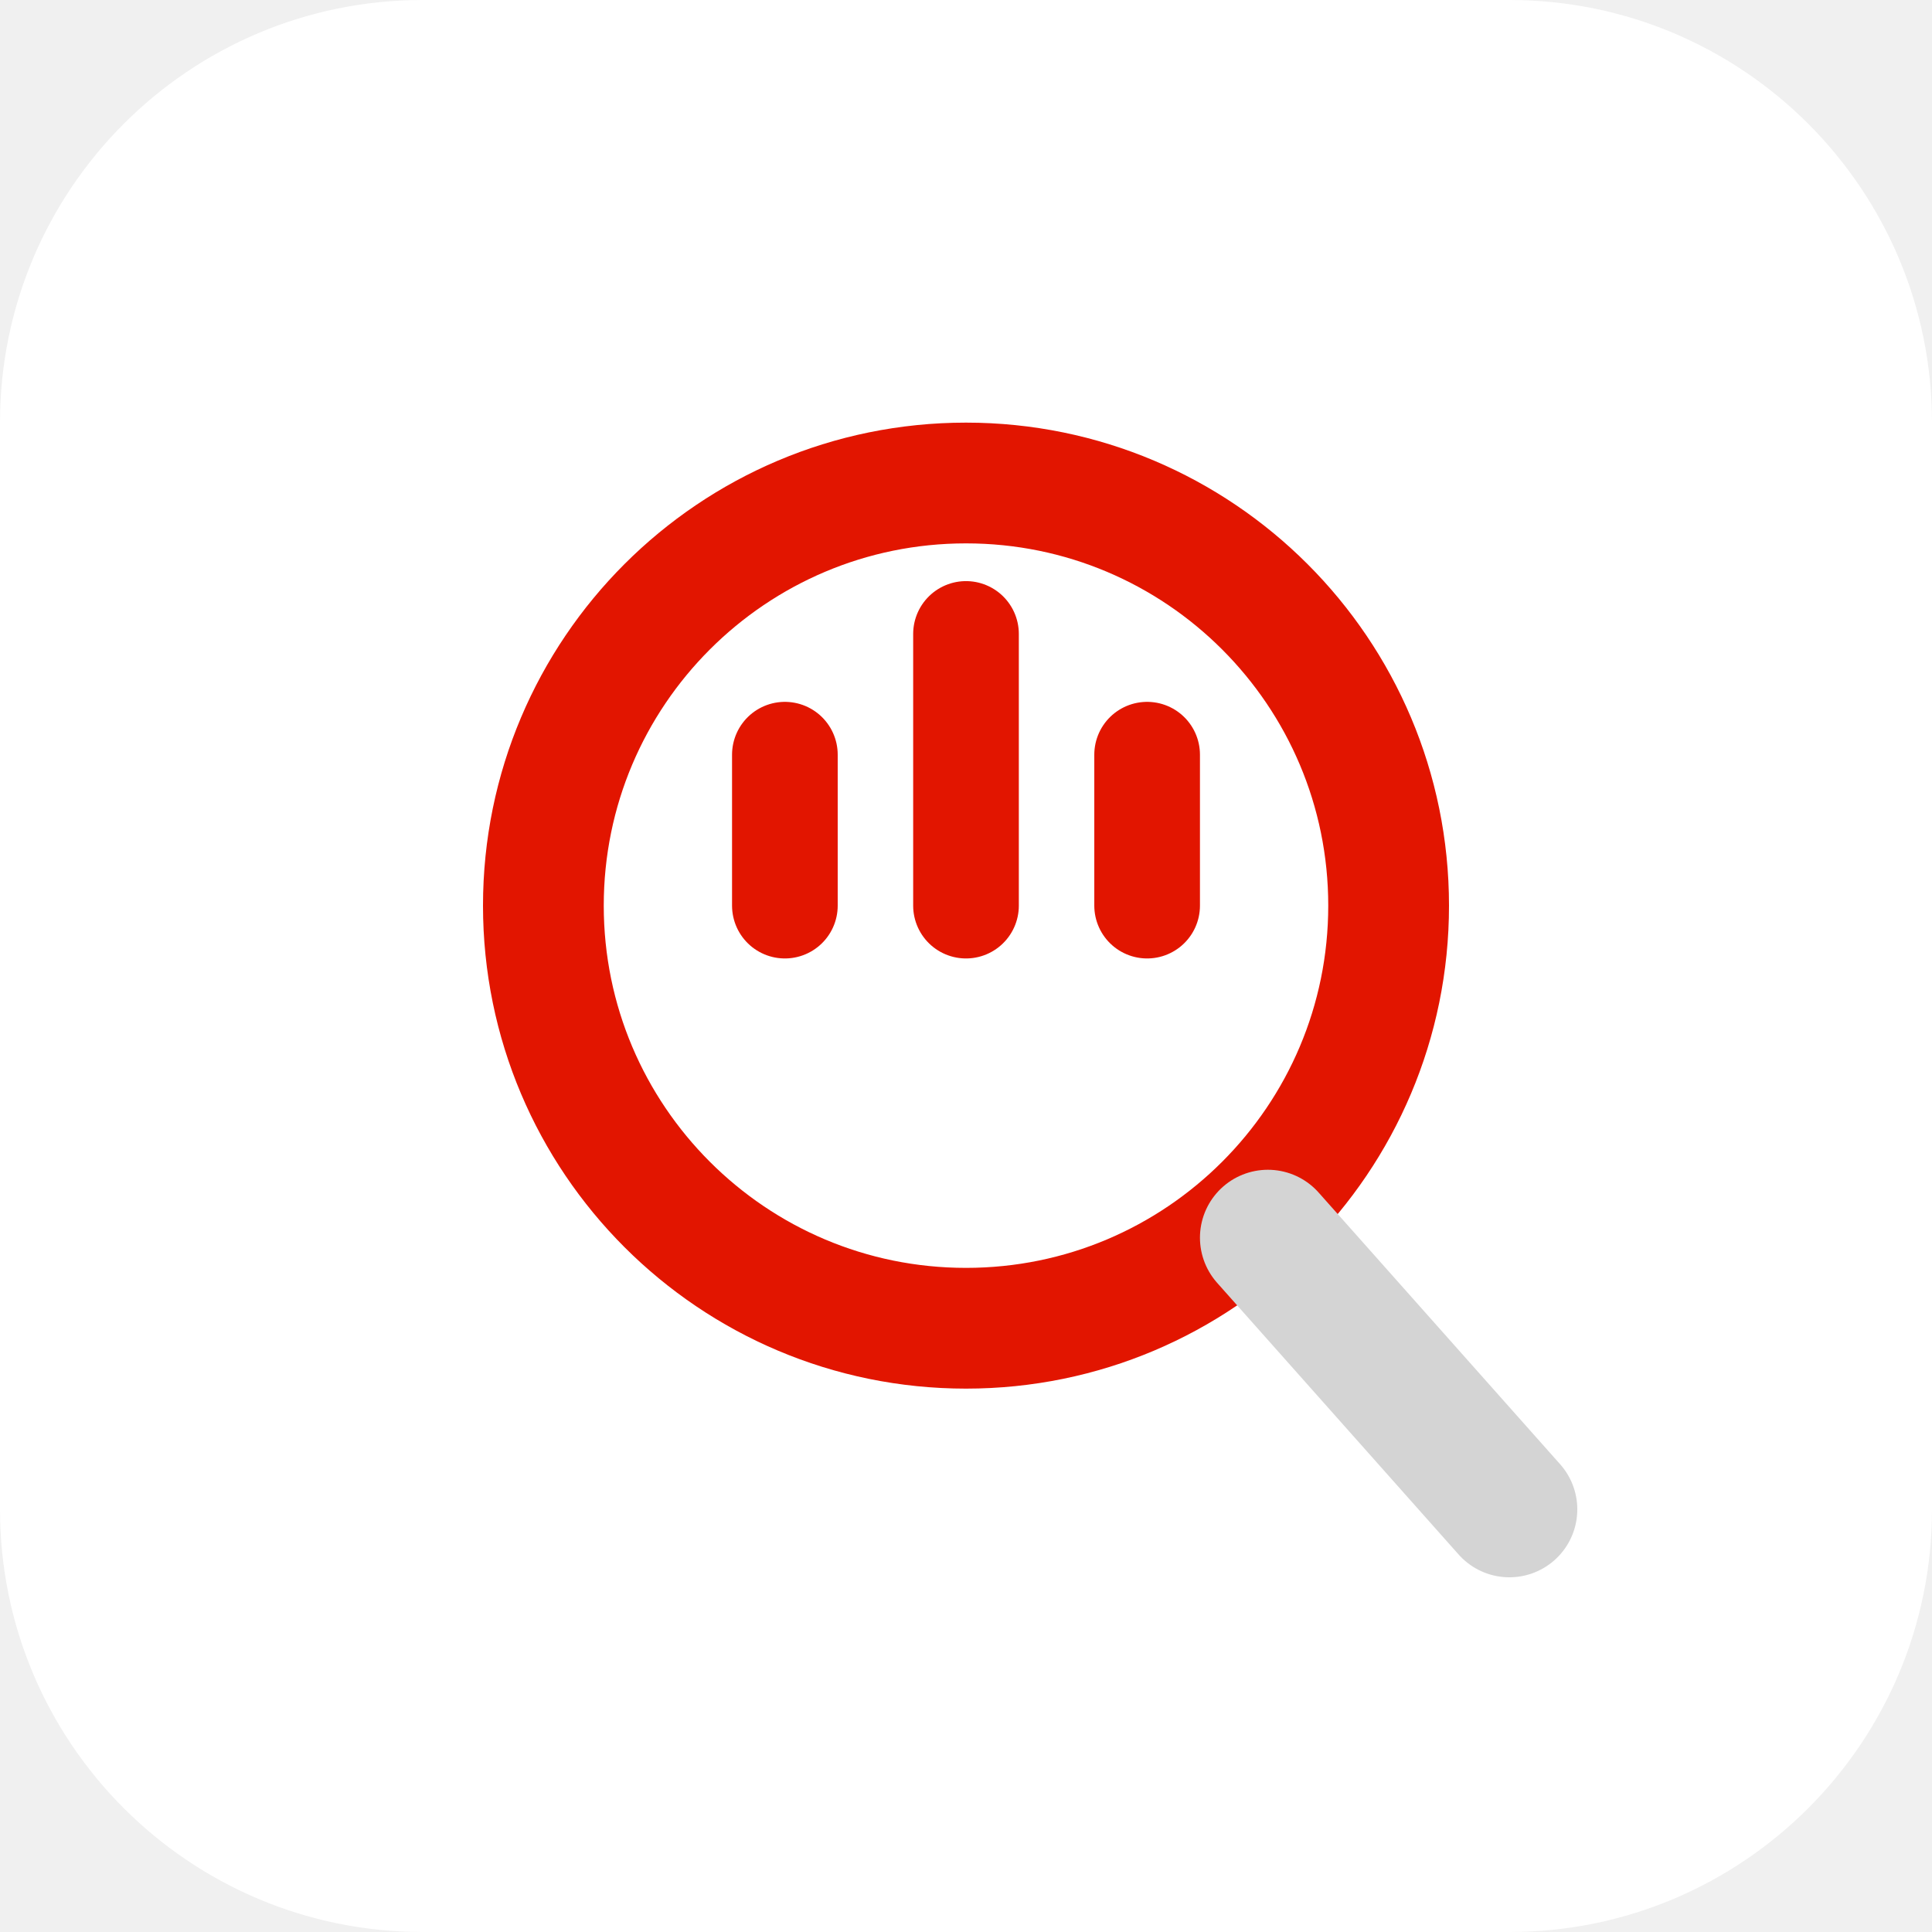
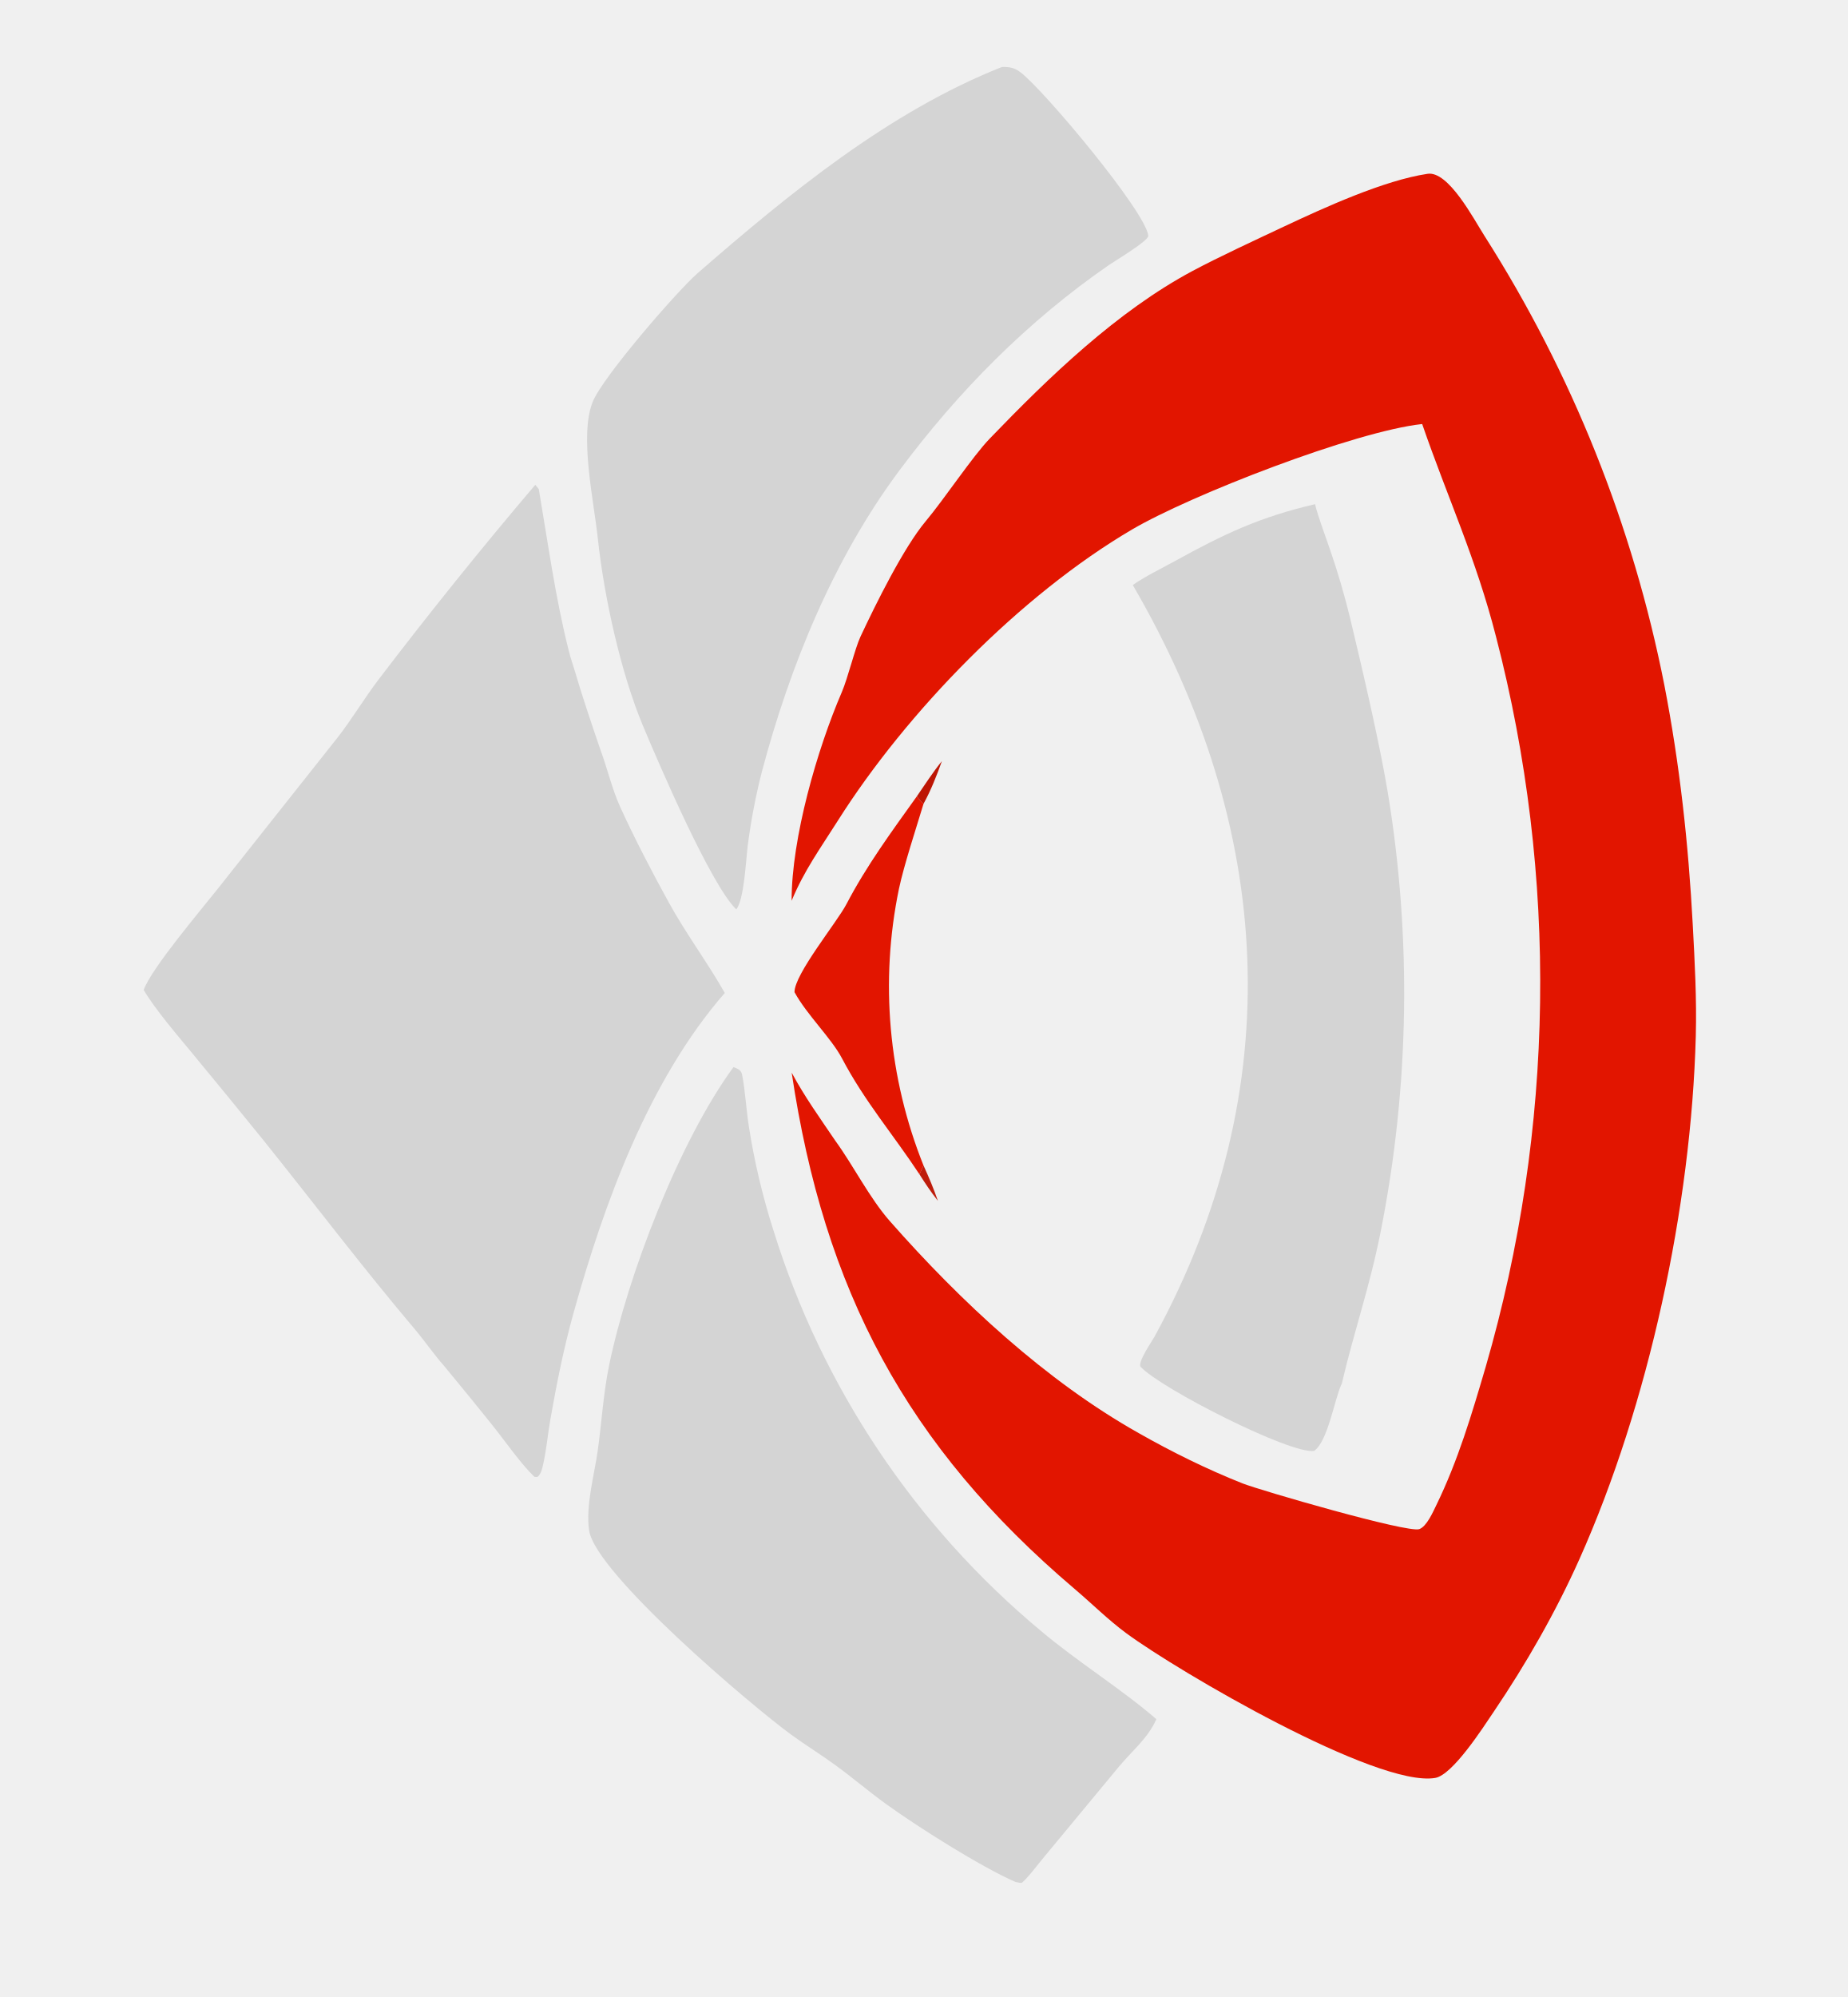
- <svg xmlns="http://www.w3.org/2000/svg" viewBox="0 0 64 64">
-   <rect width="64" height="64" rx="14" fill="#FFFFFF" />
-   <circle cx="32" cy="30" r="14" fill="none" stroke="#E21500" stroke-width="4" />
-   <path d="M26 30v-5M32 30v-9M38 30v-5" stroke="#E21500" stroke-width="3.5" stroke-linecap="round" />
-   <path d="M42 41l8 9" stroke="#D4D4D4" stroke-width="4.5" stroke-linecap="round" />
+ <svg xmlns="http://www.w3.org/2000/svg" width="248" height="268" viewBox="0 0 248 268" fill="none">
+   <path d="M191.608 23.328C194.426 22.874 197.844 29.441 199.273 31.671C210.996 50.08 219.18 70.515 223.406 91.927C225.488 102.657 226.638 113.207 227.223 124.116C227.491 129.112 227.762 134.059 227.629 139.067C227.021 161.896 221.315 188.446 211.994 209.273C208.822 216.361 204.858 223.279 200.518 229.702C199.069 231.847 195.005 238.202 192.648 238.601C184.837 239.924 158.095 224.274 151.196 219.191C148.763 217.398 146.562 215.2 144.255 213.242C121.641 194.044 110.622 173.11 106.269 143.953C108.023 147.219 110.065 150.04 112.132 153.097C114.589 156.478 116.71 160.77 119.45 163.881C128.916 174.633 140.382 185.316 152.857 192.328C157.288 194.849 162.039 197.188 166.778 199.07C169.088 199.987 188.995 205.774 190.519 205.21C191.515 204.84 192.339 202.936 192.782 202.029C195.717 196.02 197.553 189.804 199.434 183.413C208.691 151.478 209.169 117.638 200.817 85.455C198.121 74.902 194.339 66.866 190.901 56.905C181.859 57.883 159.84 66.431 151.945 71.067C137.003 79.842 121.694 95.536 112.451 110.158C110.145 113.806 107.93 116.835 106.26 120.884C106.244 112.466 109.711 100.502 112.993 92.897C113.813 90.995 114.769 87.005 115.502 85.44C117.549 81.072 121.295 73.483 124.27 69.936C126.747 66.983 130.541 61.261 132.848 58.866C140.824 50.588 149.94 41.777 160.107 36.347C163.581 34.492 168.7 32.121 172.283 30.435C177.783 27.848 185.767 24.204 191.608 23.328Z" fill="#E21500" />
+   <path d="M71.85 65.064C71.863 65.079 72.323 65.633 72.323 65.634C73.555 72.863 74.546 80.215 76.347 87.33C76.651 88.529 76.849 88.994 77.088 89.813C78.158 93.466 79.349 96.969 80.575 100.561C81.512 103.078 82.161 105.917 83.275 108.353C85.247 112.662 87.535 117.048 89.82 121.196C92.097 125.329 94.964 129.157 97.289 133.256C87.094 144.958 81.079 161.504 76.965 176.286C75.658 180.982 74.719 185.699 73.876 190.5C73.524 192.5 73.349 194.574 72.901 196.55C72.775 197.105 72.646 197.726 72.23 198.14C72.104 198.265 71.915 198.2 71.746 198.194C69.958 196.515 67.756 193.342 66.154 191.336C63.978 188.611 61.786 185.944 59.568 183.254C58.46 182.036 56.885 179.806 55.689 178.392C48.7 170.136 42.1 161.412 35.32 152.97C32.181 149.095 29.023 145.235 25.844 141.392C23.882 139.014 20.79 135.426 19.288 132.849C20.329 129.952 26.942 122.169 29.22 119.285L45.307 98.987C47.125 96.676 48.893 93.724 50.819 91.19C57.596 82.295 64.609 73.583 71.85 65.064Z" fill="#D4D4D4" />
+   <path d="M134.495 8.988C135.499 8.963 136.157 9.081 136.964 9.688C140.112 12.055 153.779 28.39 154.139 31.628C154.214 32.305 149.643 35.022 148.851 35.569C137.95 43.099 128.682 52.472 120.78 63.064C111.927 74.93 106.059 89.292 102.274 103.545C101.426 106.857 100.785 110.219 100.354 113.611C100.128 115.477 99.884 120.707 98.836 122.044C95.385 118.727 88.343 102.263 86.32 97.439C83.294 90.218 81.053 79.902 80.241 72.216C79.708 67.17 77.735 58.424 79.567 53.912C80.937 50.538 90.935 39.019 93.631 36.673C105.863 26.026 119.327 14.987 134.495 8.988Z" fill="#D4D4D4" />
+   <path d="M98.456 143.208C98.95 143.401 99.489 143.564 99.614 144.214C100.048 146.475 100.167 148.927 100.531 151.244C101.268 155.93 102.363 160.553 103.806 165.071C110.334 186.107 122.818 204.8 139.748 218.889C144.44 222.868 150.75 226.812 155.22 230.72C154.072 233.3 151.974 234.946 150.185 237.098L140.152 249.209C139.267 250.255 138.185 251.768 137.201 252.648C137.078 252.757 136.542 252.604 136.299 252.56C131.627 250.507 123.173 245.164 118.963 242.122C116.661 240.46 114.497 238.611 112.206 236.934C110.258 235.509 108.196 234.243 106.241 232.823C100.963 228.985 79.943 211.172 79.08 205.395C78.591 202.121 79.77 197.969 80.23 194.71C80.769 190.887 80.983 187.009 81.763 183.224C84.239 171.197 91.183 153.134 98.456 143.208Z" fill="#D4D4D4" />
+   <path d="M152.056 78.511C153.75 77.326 155.871 76.313 157.696 75.305C164.275 71.669 169.138 69.375 176.521 67.662C176.895 69.26 177.941 72.017 178.498 73.659C179.544 76.684 180.448 79.755 181.207 82.864C182.796 89.473 185.201 99.769 186.286 106.35C189.513 125.91 189.186 145.891 185.322 165.335C183.818 172.882 181.734 178.713 180.121 185.663L180.024 185.878C179.116 187.882 178.217 193.467 176.398 194.712C173.28 195.209 155.864 186.373 153.121 183.442C152.614 182.9 154.678 179.924 154.978 179.375C173.195 146.008 170.929 110.919 152.056 78.511Z" fill="#D4D4D4" />
+   <path d="M123.417 157.589C119.899 152.25 116.08 147.842 113.022 142.033C111.592 139.317 108.308 136.196 106.649 133.15C106.619 130.75 112.346 123.773 113.614 121.347C116.331 116.149 119.661 111.64 123.061 106.88C123.35 107.222 123.624 107.576 123.97 107.858C122.993 111.103 121.345 116.09 120.667 119.282C118.095 131.715 119.243 144.631 123.967 156.416L123.417 157.589Z" fill="#E21500" />
+   <path d="M126.431 102.147C125.762 104.023 124.942 106.114 123.97 107.858C123.624 107.576 123.35 107.222 123.061 106.88C124.069 105.418 125.328 103.482 126.431 102.147Z" fill="#BC1302" fill-opacity="0.988" />
+   <path d="M123.967 156.416C124.718 158.068 125.3 159.436 125.895 161.156C124.909 159.89 124.278 158.945 123.417 157.589L123.967 156.416Z" fill="#BC1302" fill-opacity="0.957" />
</svg>
